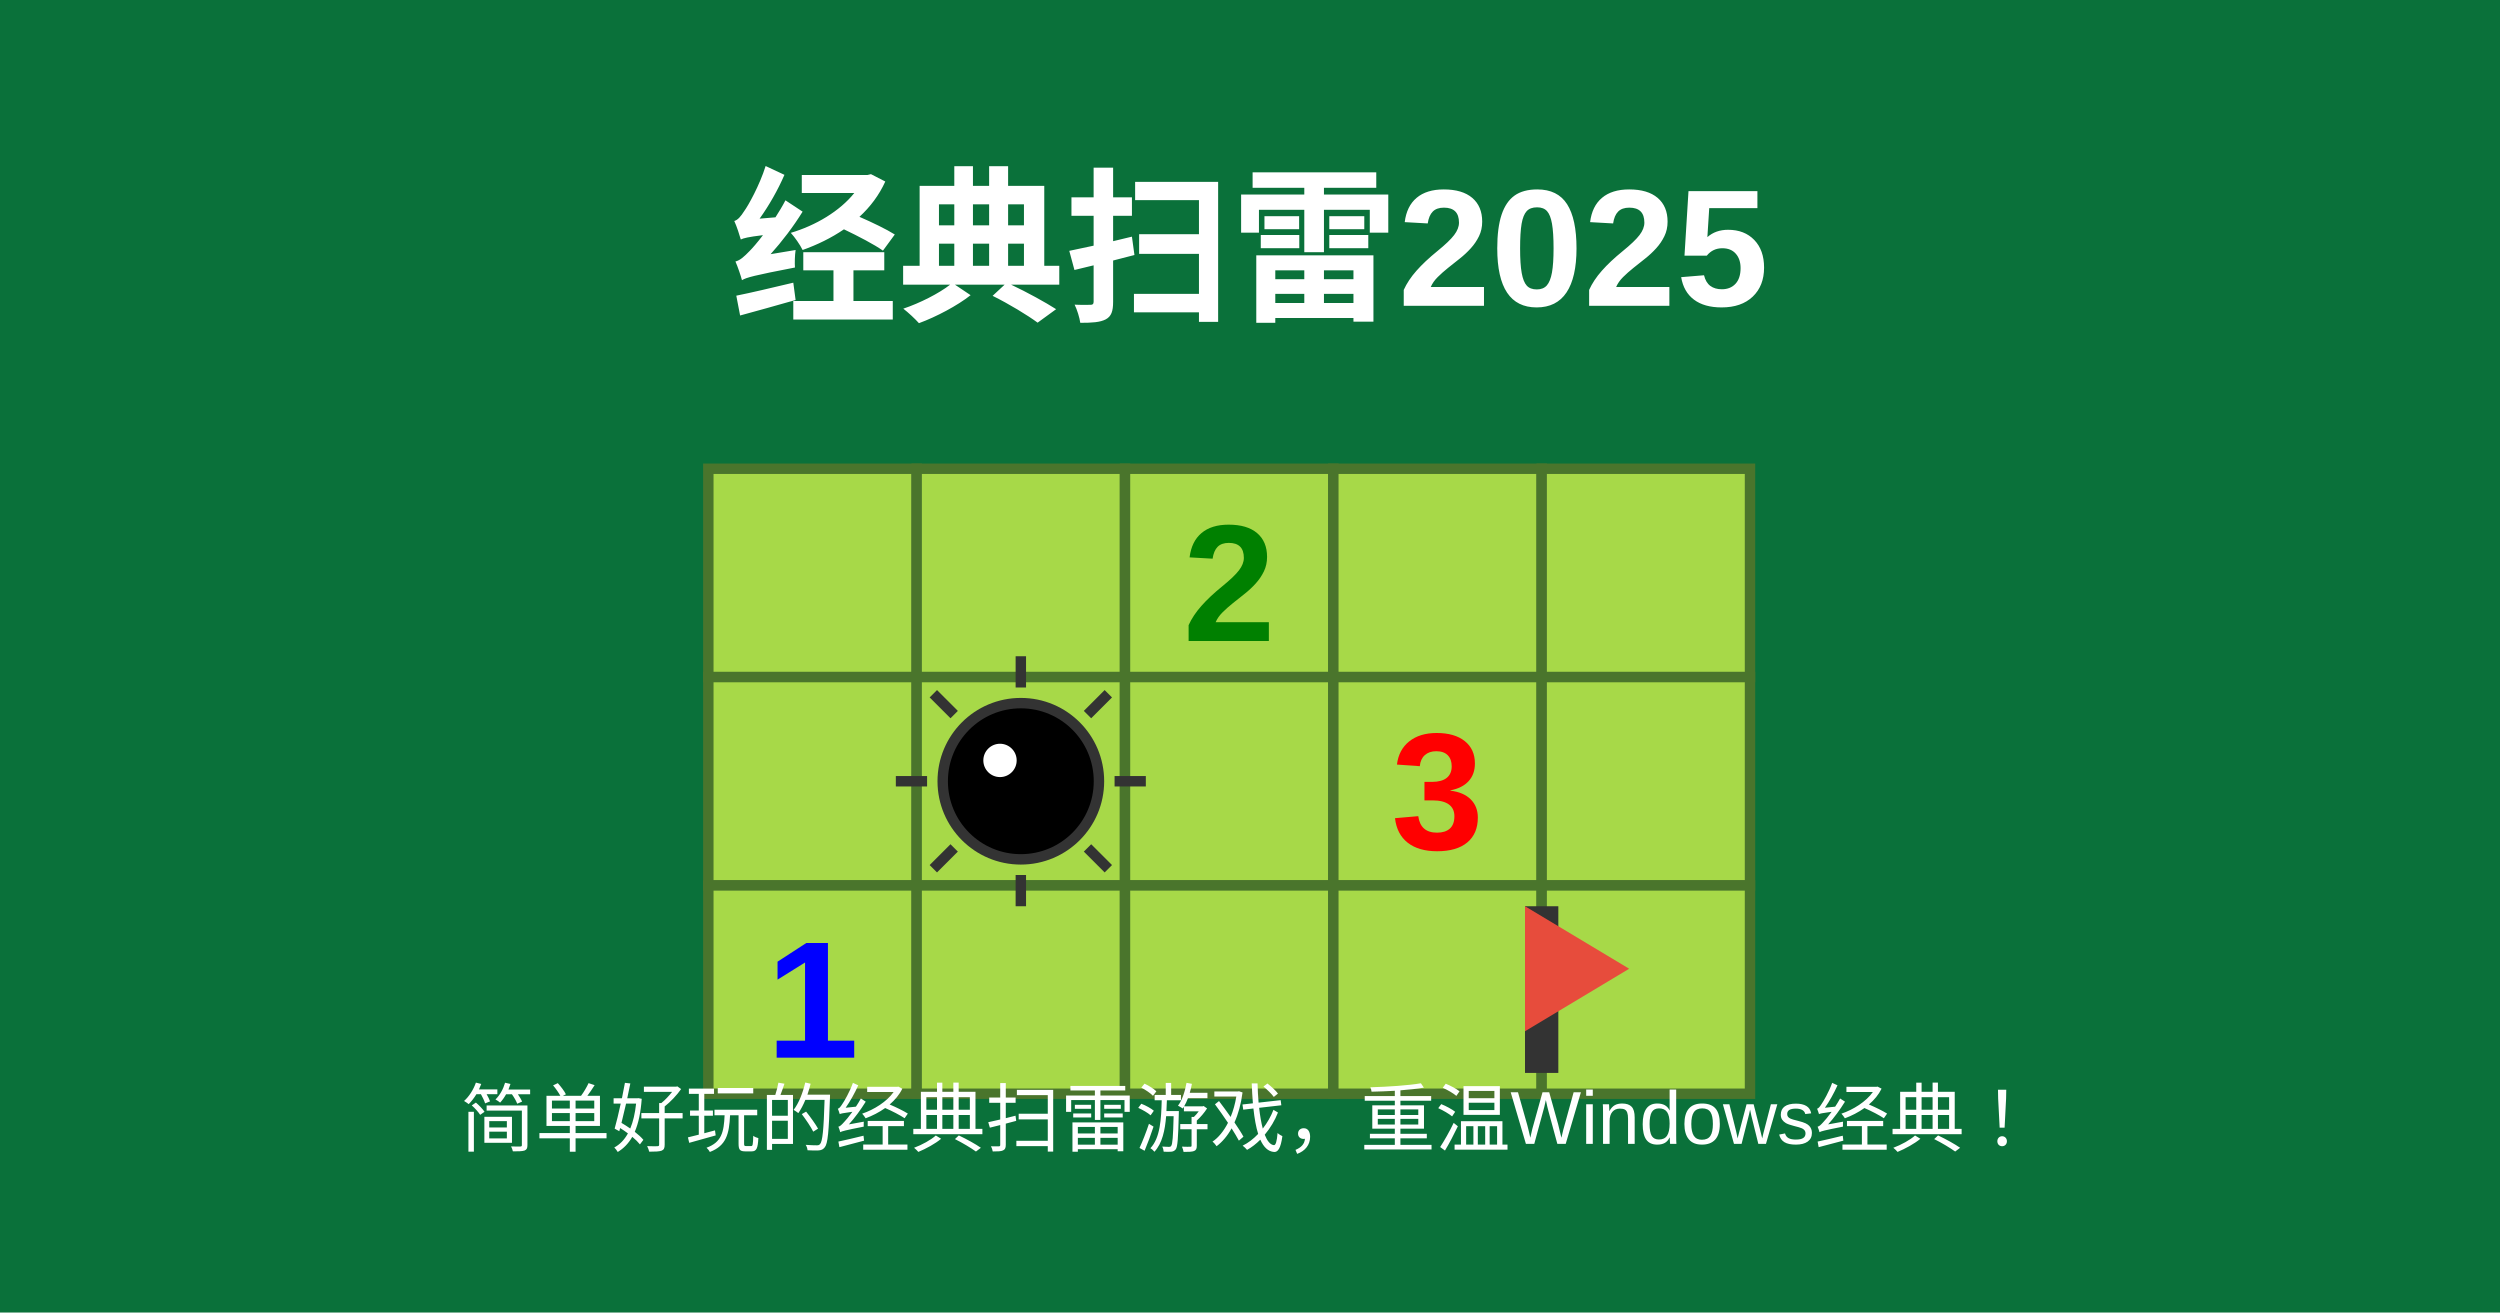
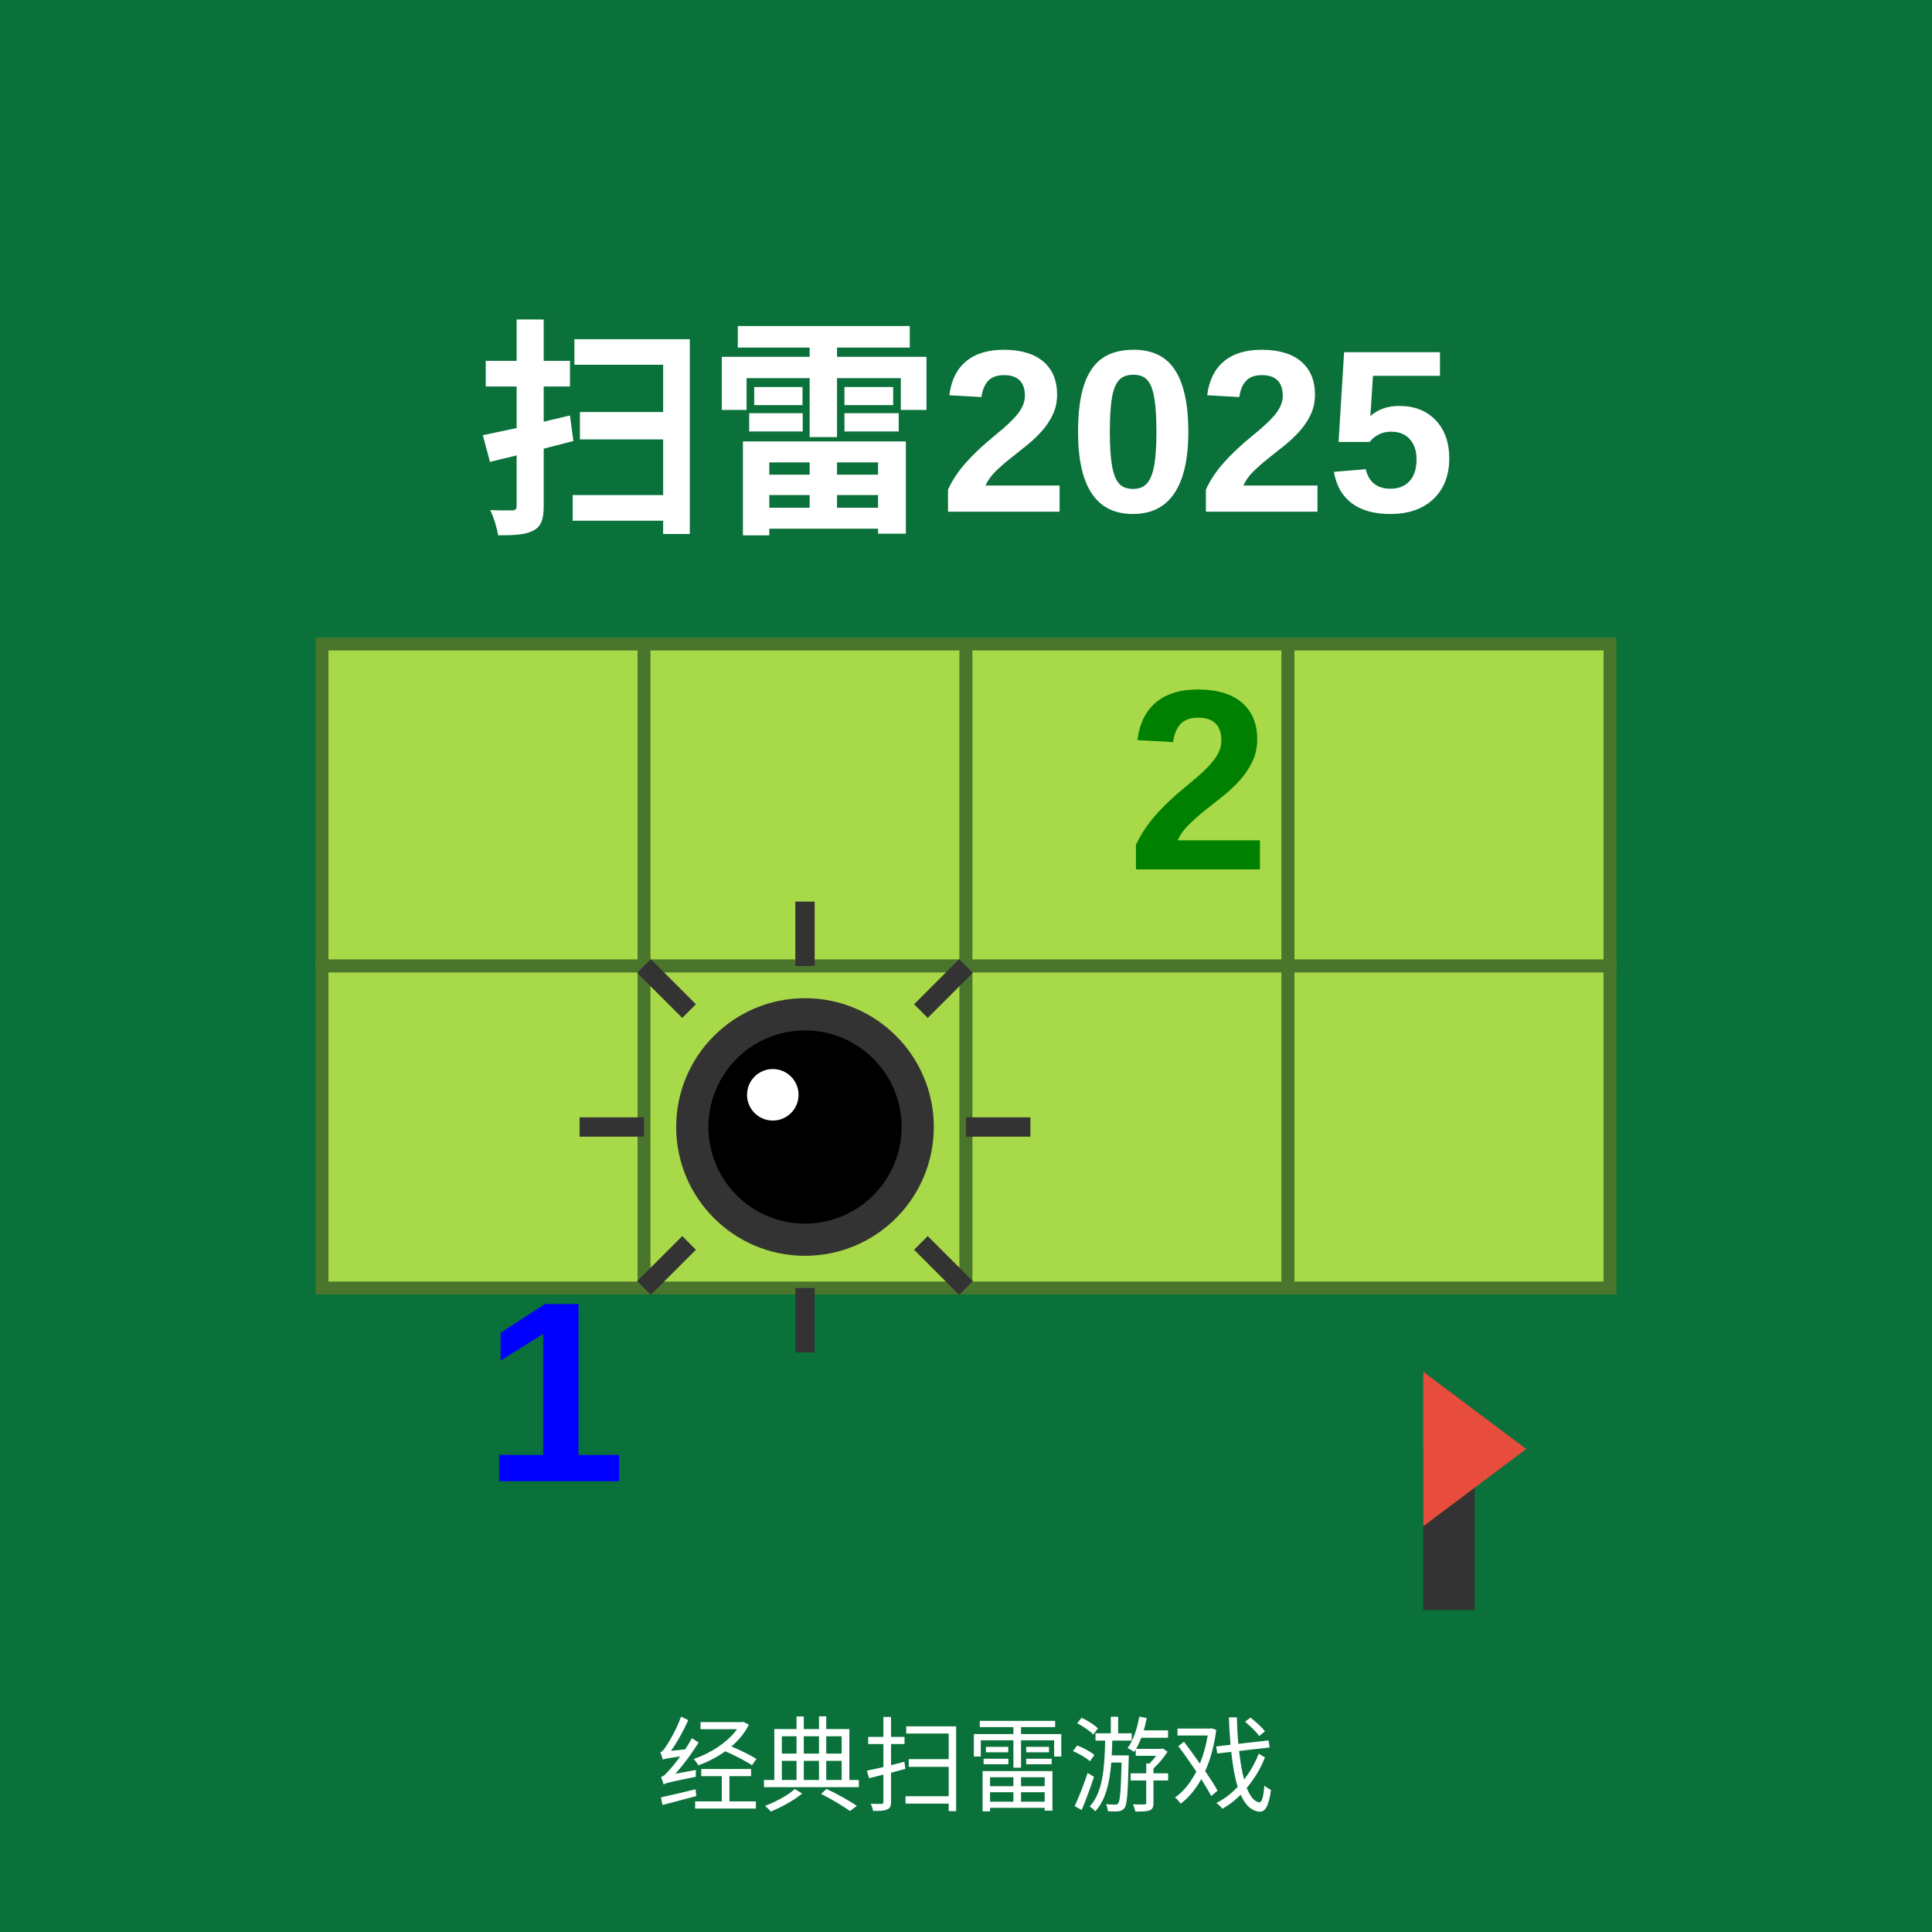
- <svg xmlns="http://www.w3.org/2000/svg" width="1200" height="630" viewBox="0 0 1200 630">
-   <rect x="0" y="0" width="1200" height="630" fill="#0a713a" />
-   <text x="600" y="120" font-family="Arial, sans-serif" font-size="80" font-weight="bold" fill="#ffffff" text-anchor="middle" dominant-baseline="middle">经典扫雷2025</text>
-   <g transform="translate(300, 165)">
-     <g fill="#a7d948" stroke="#4a752c" stroke-width="5">
-       <rect x="40" y="60" width="100" height="100" />
-       <rect x="140" y="60" width="100" height="100" />
-       <rect x="240" y="60" width="100" height="100" />
-       <rect x="340" y="60" width="100" height="100" />
-       <rect x="440" y="60" width="100" height="100" />
-       <rect x="40" y="160" width="100" height="100" />
-       <rect x="140" y="160" width="100" height="100" />
-       <rect x="240" y="160" width="100" height="100" />
-       <rect x="340" y="160" width="100" height="100" />
-       <rect x="440" y="160" width="100" height="100" />
-       <rect x="40" y="260" width="100" height="100" />
-       <rect x="140" y="260" width="100" height="100" />
-       <rect x="240" y="260" width="100" height="100" />
-       <rect x="340" y="260" width="100" height="100" />
-       <rect x="440" y="260" width="100" height="100" />
+ <svg xmlns="http://www.w3.org/2000/svg" width="300" height="300" viewBox="0 0 300 300">
+   <rect x="0" y="0" width="300" height="300" fill="#0a713a" />
+   <text x="150" y="80" font-family="Arial, sans-serif" font-size="36" font-weight="bold" fill="#ffffff" text-anchor="middle">扫雷2025</text>
+   <g transform="translate(50, 100)">
+     <g fill="#a7d948" stroke="#4a752c" stroke-width="2">
+       <rect x="0" y="0" width="50" height="50" />
+       <rect x="50" y="0" width="50" height="50" />
+       <rect x="100" y="0" width="50" height="50" />
+       <rect x="150" y="0" width="50" height="50" />
+       <rect x="0" y="50" width="50" height="50" />
+       <rect x="50" y="50" width="50" height="50" />
+       <rect x="100" y="50" width="50" height="50" />
+       <rect x="150" y="50" width="50" height="50" />
    </g>
-     <g transform="translate(190, 210)">
-       <circle cx="0" cy="0" r="40" fill="#333" />
-       <circle cx="0" cy="0" r="35" fill="#000" />
-       <circle cx="-10" cy="-10" r="8" fill="#fff" />
-       <g stroke="#333" stroke-width="5">
-         <line x1="0" y1="-45" x2="0" y2="-60" />
-         <line x1="32" y1="-32" x2="42" y2="-42" />
-         <line x1="45" y1="0" x2="60" y2="0" />
-         <line x1="32" y1="32" x2="42" y2="42" />
-         <line x1="0" y1="45" x2="0" y2="60" />
-         <line x1="-32" y1="32" x2="-42" y2="42" />
-         <line x1="-45" y1="0" x2="-60" y2="0" />
-         <line x1="-32" y1="-32" x2="-42" y2="-42" />
+     <g transform="translate(75, 75)">
+       <circle cx="0" cy="0" r="20" fill="#333" />
+       <circle cx="0" cy="0" r="15" fill="#000" />
+       <circle cx="-5" cy="-5" r="4" fill="#fff" />
+       <g stroke="#333" stroke-width="3">
+         <line x1="0" y1="-25" x2="0" y2="-35" />
+         <line x1="18" y1="-18" x2="25" y2="-25" />
+         <line x1="25" y1="0" x2="35" y2="0" />
+         <line x1="18" y1="18" x2="25" y2="25" />
+         <line x1="0" y1="25" x2="0" y2="35" />
+         <line x1="-18" y1="18" x2="-25" y2="25" />
+         <line x1="-25" y1="0" x2="-35" y2="0" />
+         <line x1="-18" y1="-18" x2="-25" y2="-25" />
      </g>
    </g>
-     <text x="90" y="320" font-family="Arial, sans-serif" font-size="80" font-weight="bold" fill="blue" text-anchor="middle" dominant-baseline="middle">1</text>
-     <text x="290" y="120" font-family="Arial, sans-serif" font-size="80" font-weight="bold" fill="green" text-anchor="middle" dominant-baseline="middle">2</text>
-     <text x="390" y="220" font-family="Arial, sans-serif" font-size="80" font-weight="bold" fill="red" text-anchor="middle" dominant-baseline="middle">3</text>
-     <g transform="translate(440, 310)">
-       <rect x="-8" y="-40" width="16" height="80" fill="#333" />
-       <polygon points="-8,-40 42,-10 -8,20" fill="#e74c3c" />
+     <text x="25" y="130" font-family="Arial" font-size="40" font-weight="bold" fill="blue">1</text>
+     <text x="125" y="35" font-family="Arial" font-size="40" font-weight="bold" fill="green">2</text>
+     <g transform="translate(175, 125)">
+       <rect x="-4" y="0" width="8" height="25" fill="#333" />
+       <polygon points="-4,-12 12,0 -4,12" fill="#e74c3c" />
    </g>
  </g>
-   <text x="600" y="550" font-family="Arial, sans-serif" font-size="36" fill="#ffffff" text-anchor="middle">简单好玩的经典扫雷游戏，重温Windows经典！</text>
+   <text x="150" y="280" font-family="Arial, sans-serif" font-size="16" fill="#ffffff" text-anchor="middle">经典扫雷游戏</text>
</svg>
